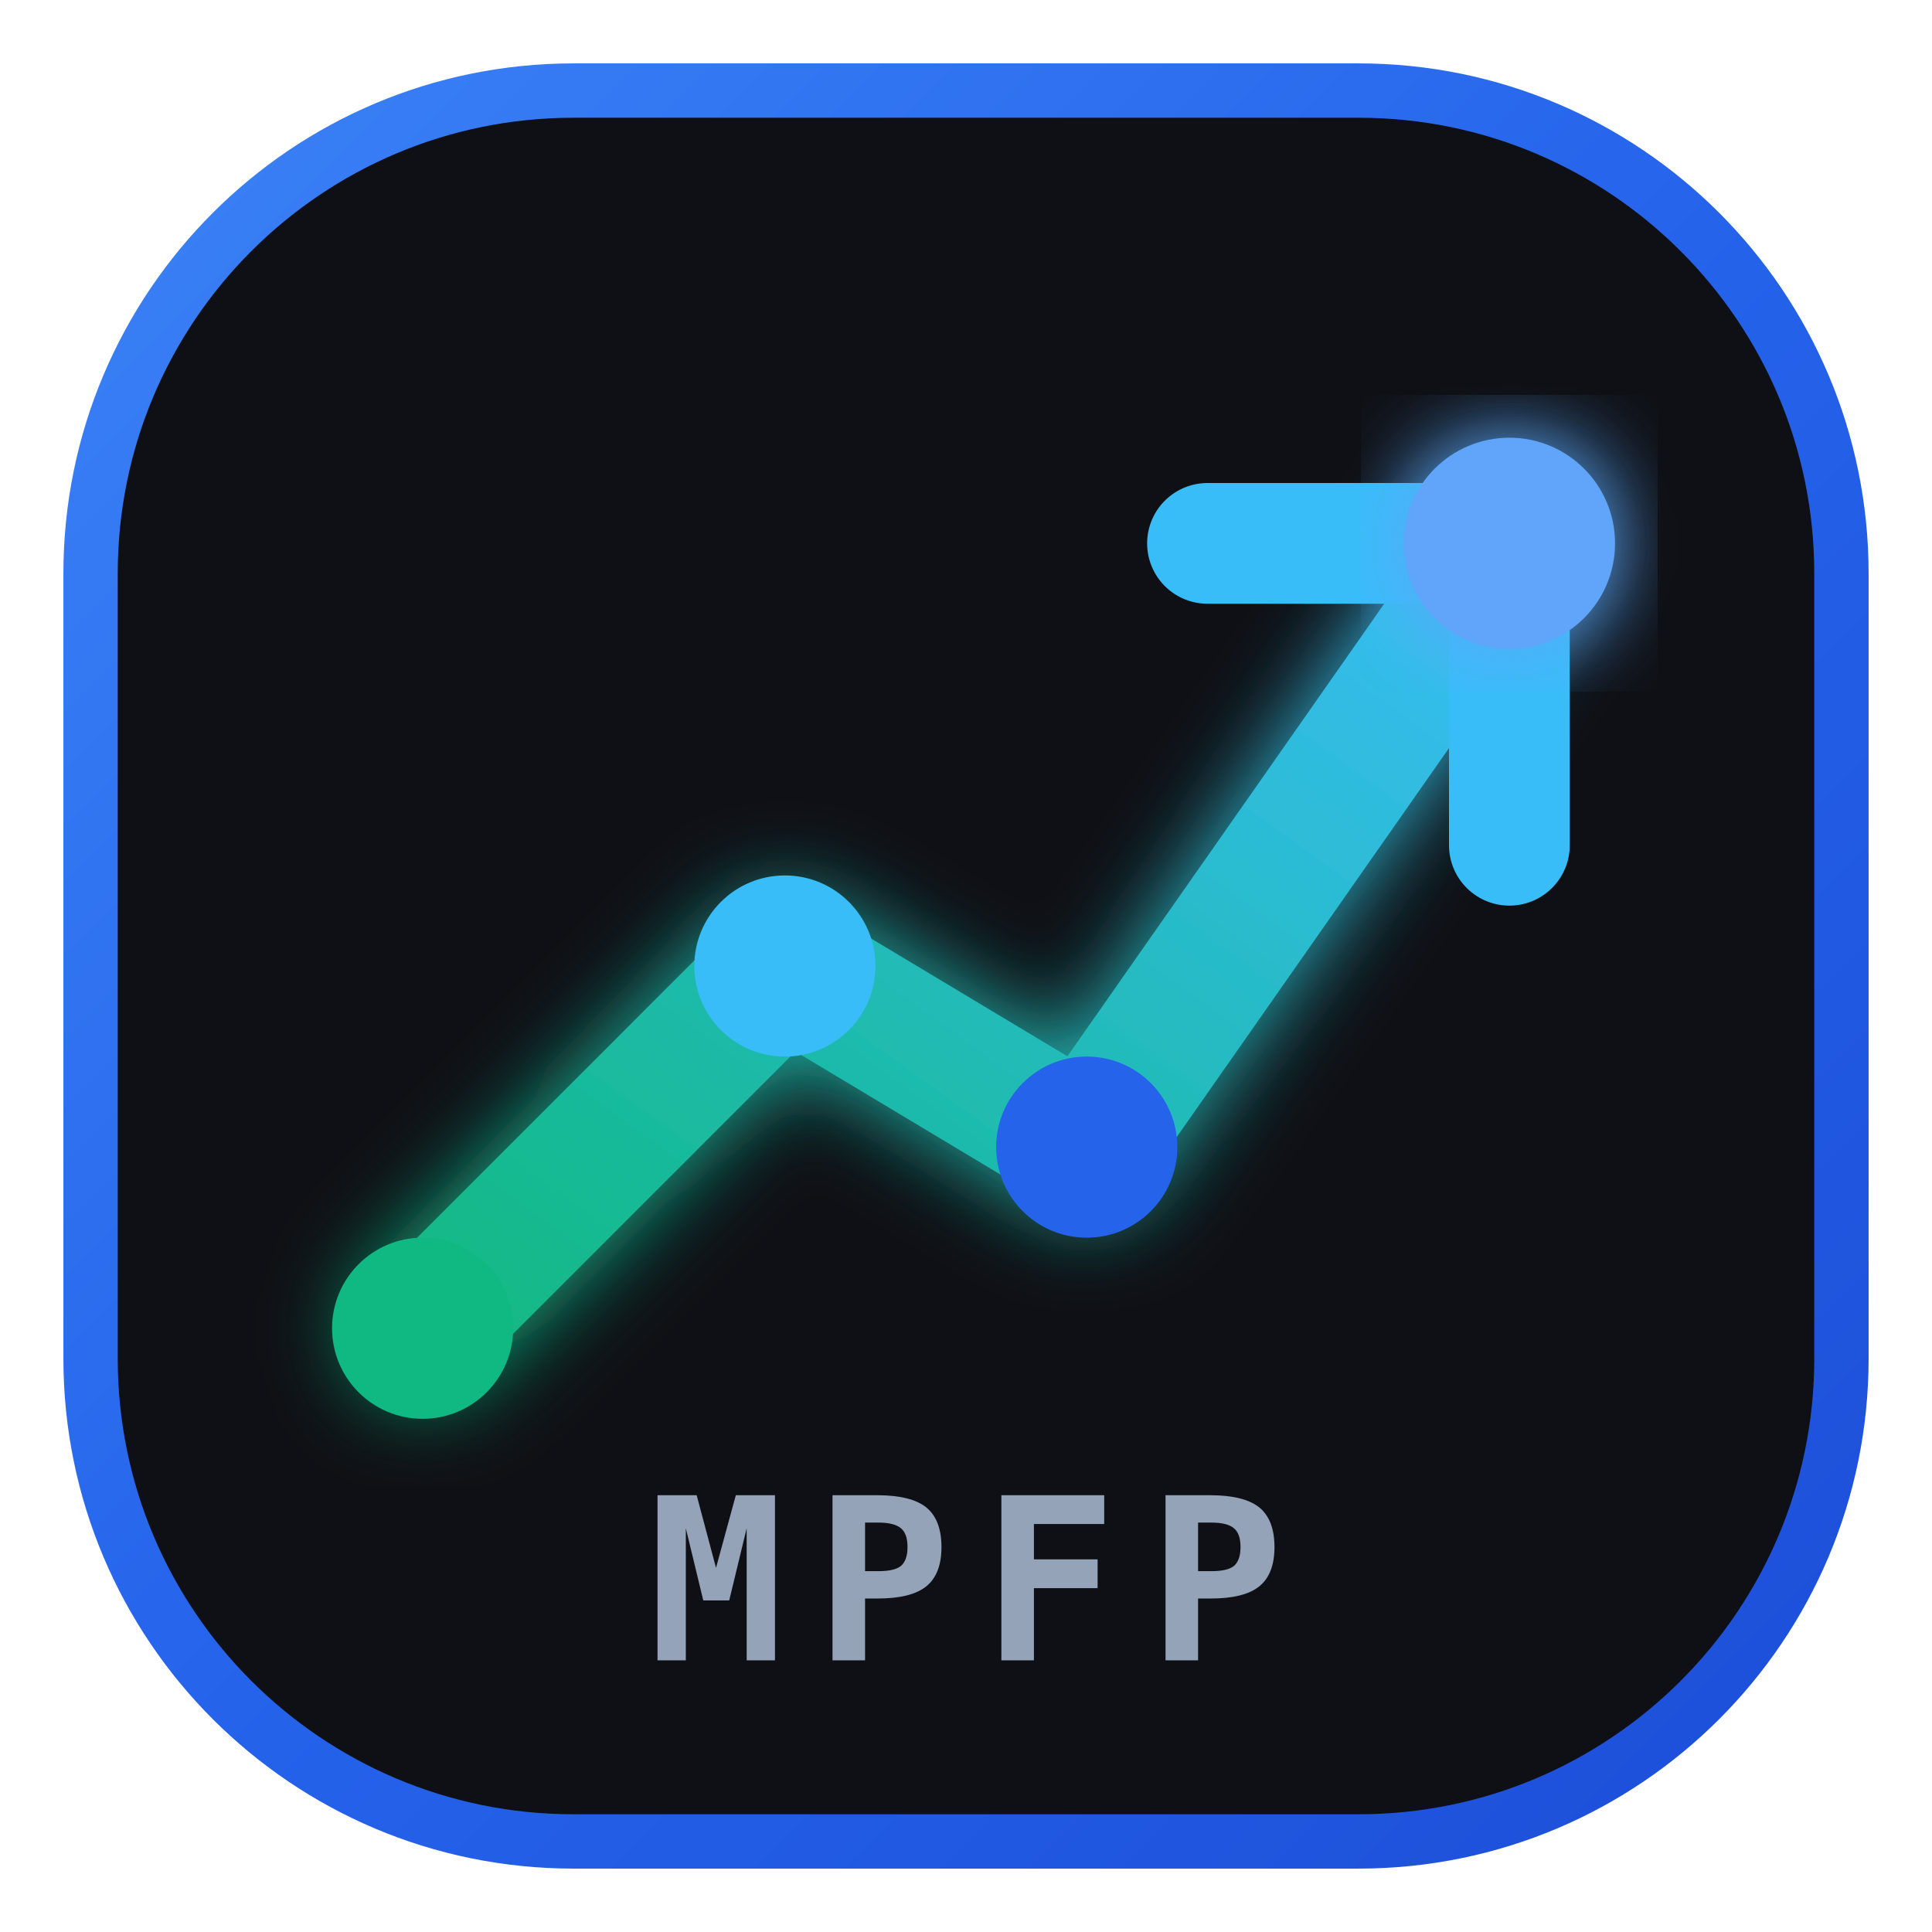
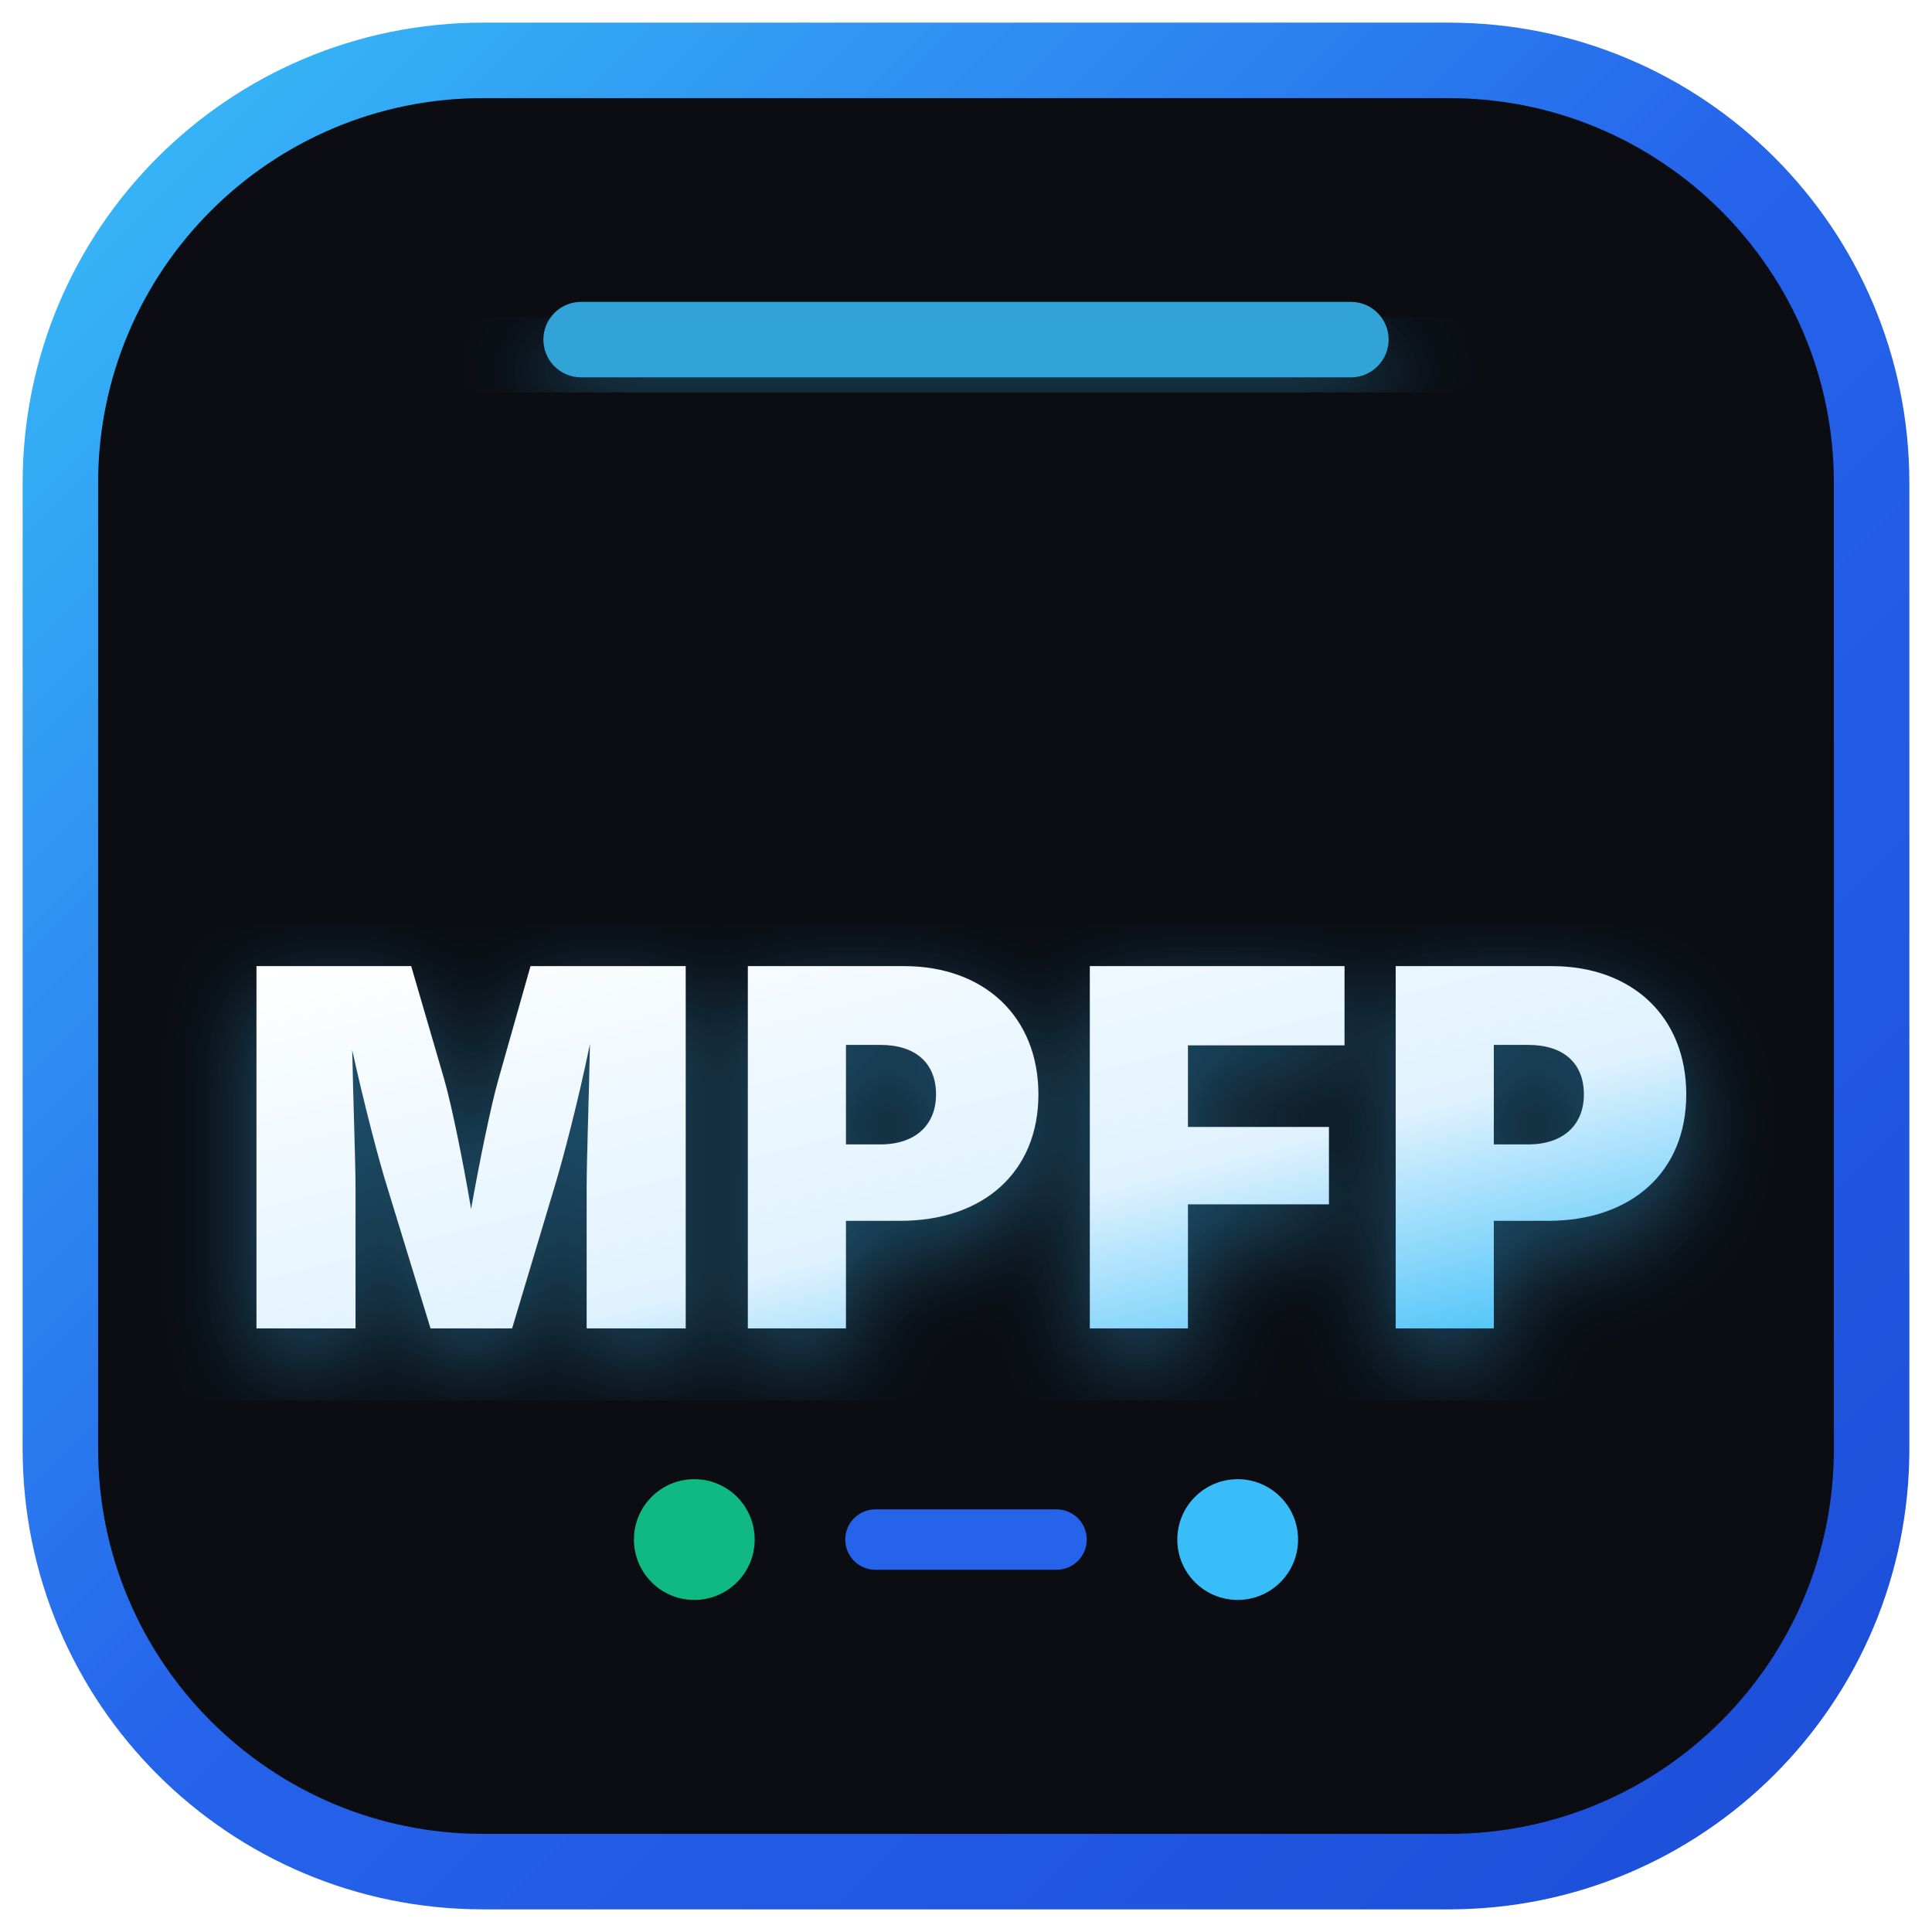
<svg xmlns="http://www.w3.org/2000/svg" viewBox="0 0 64 64">
  <defs>
-     <linearGradient id="mpfpBlueGrad" x1="0%" y1="0%" x2="100%" y2="100%">
-       <stop offset="0%" stop-color="#3b82f6" />
+     <linearGradient id="mpfpBorderGrad" x1="0%" y1="0%" x2="100%" y2="100%">
+       <stop offset="0%" stop-color="#38bdf8" />
      <stop offset="50%" stop-color="#2563eb" />
      <stop offset="100%" stop-color="#1d4ed8" />
    </linearGradient>
-     <linearGradient id="mpfpAccent" x1="0%" y1="100%" x2="100%" y2="0%">
-       <stop offset="0%" stop-color="#10b981" />
+     <linearGradient id="mpfpTextGrad" x1="0%" y1="0%" x2="100%" y2="100%">
+       <stop offset="0%" stop-color="#ffffff" />
+       <stop offset="60%" stop-color="#e0f2fe" />
      <stop offset="100%" stop-color="#38bdf8" />
    </linearGradient>
-     <filter id="subtleGlow" x="-20%" y="-20%" width="140%" height="140%">
-       <feGaussianBlur stdDeviation="1.5" result="blur" />
-       <feMerge>
-         <feMergeNode in="blur" />
-         <feMergeNode in="SourceGraphic" />
-       </feMerge>
+     <filter id="mpfpGlow" x="-20%" y="-20%" width="140%" height="140%">
+       <feDropShadow dx="0" dy="1" stdDeviation="1.5" flood-color="#38bdf8" flood-opacity="0.4" />
    </filter>
  </defs>
-   <rect x="3" y="3" width="58" height="58" rx="16" fill="#0f1015" stroke="url(#mpfpBlueGrad)" stroke-width="1.8" />
-   <path d="M14 44 L26 32 L36 38 L50 18" fill="none" stroke="url(#mpfpAccent)" stroke-width="4.5" stroke-linecap="round" stroke-linejoin="round" filter="url(#subtleGlow)" />
-   <path d="M40 18 L50 18 L50 28" fill="none" stroke="#38bdf8" stroke-width="4" stroke-linecap="round" stroke-linejoin="round" />
-   <circle cx="14" cy="44" r="3" fill="#10b981" />
-   <circle cx="26" cy="32" r="3" fill="#38bdf8" />
-   <circle cx="36" cy="38" r="3" fill="#2563eb" />
-   <circle cx="50" cy="18" r="3.5" fill="#60a5fa" filter="url(#subtleGlow)" />
-   <text x="32" y="55" font-family="'JetBrains Mono', monospace, sans-serif" font-size="7.5" font-weight="900" fill="#94a3b8" text-anchor="middle" letter-spacing="1">MPFP</text>
+   <rect x="2" y="2" width="60" height="60" rx="14" fill="#0b0d13" stroke="url(#mpfpBorderGrad)" stroke-width="2.5" />
+   <rect x="18" y="10" width="28" height="2.5" rx="1.25" fill="#38bdf8" opacity="0.85" filter="url(#mpfpGlow)" />
+   <text x="32" y="38" font-family="system-ui, -apple-system, 'Plus Jakarta Sans', 'Inter', 'Segoe UI', Roboto, sans-serif" font-size="16.5" font-weight="900" letter-spacing="0.5" fill="url(#mpfpTextGrad)" text-anchor="middle" dominant-baseline="central" filter="url(#mpfpGlow)">MPFP</text>
+   <circle cx="23" cy="51" r="2" fill="#10b981" />
+   <rect x="28" y="50" width="8" height="2" rx="1" fill="#2563eb" />
+   <circle cx="41" cy="51" r="2" fill="#38bdf8" />
</svg>
